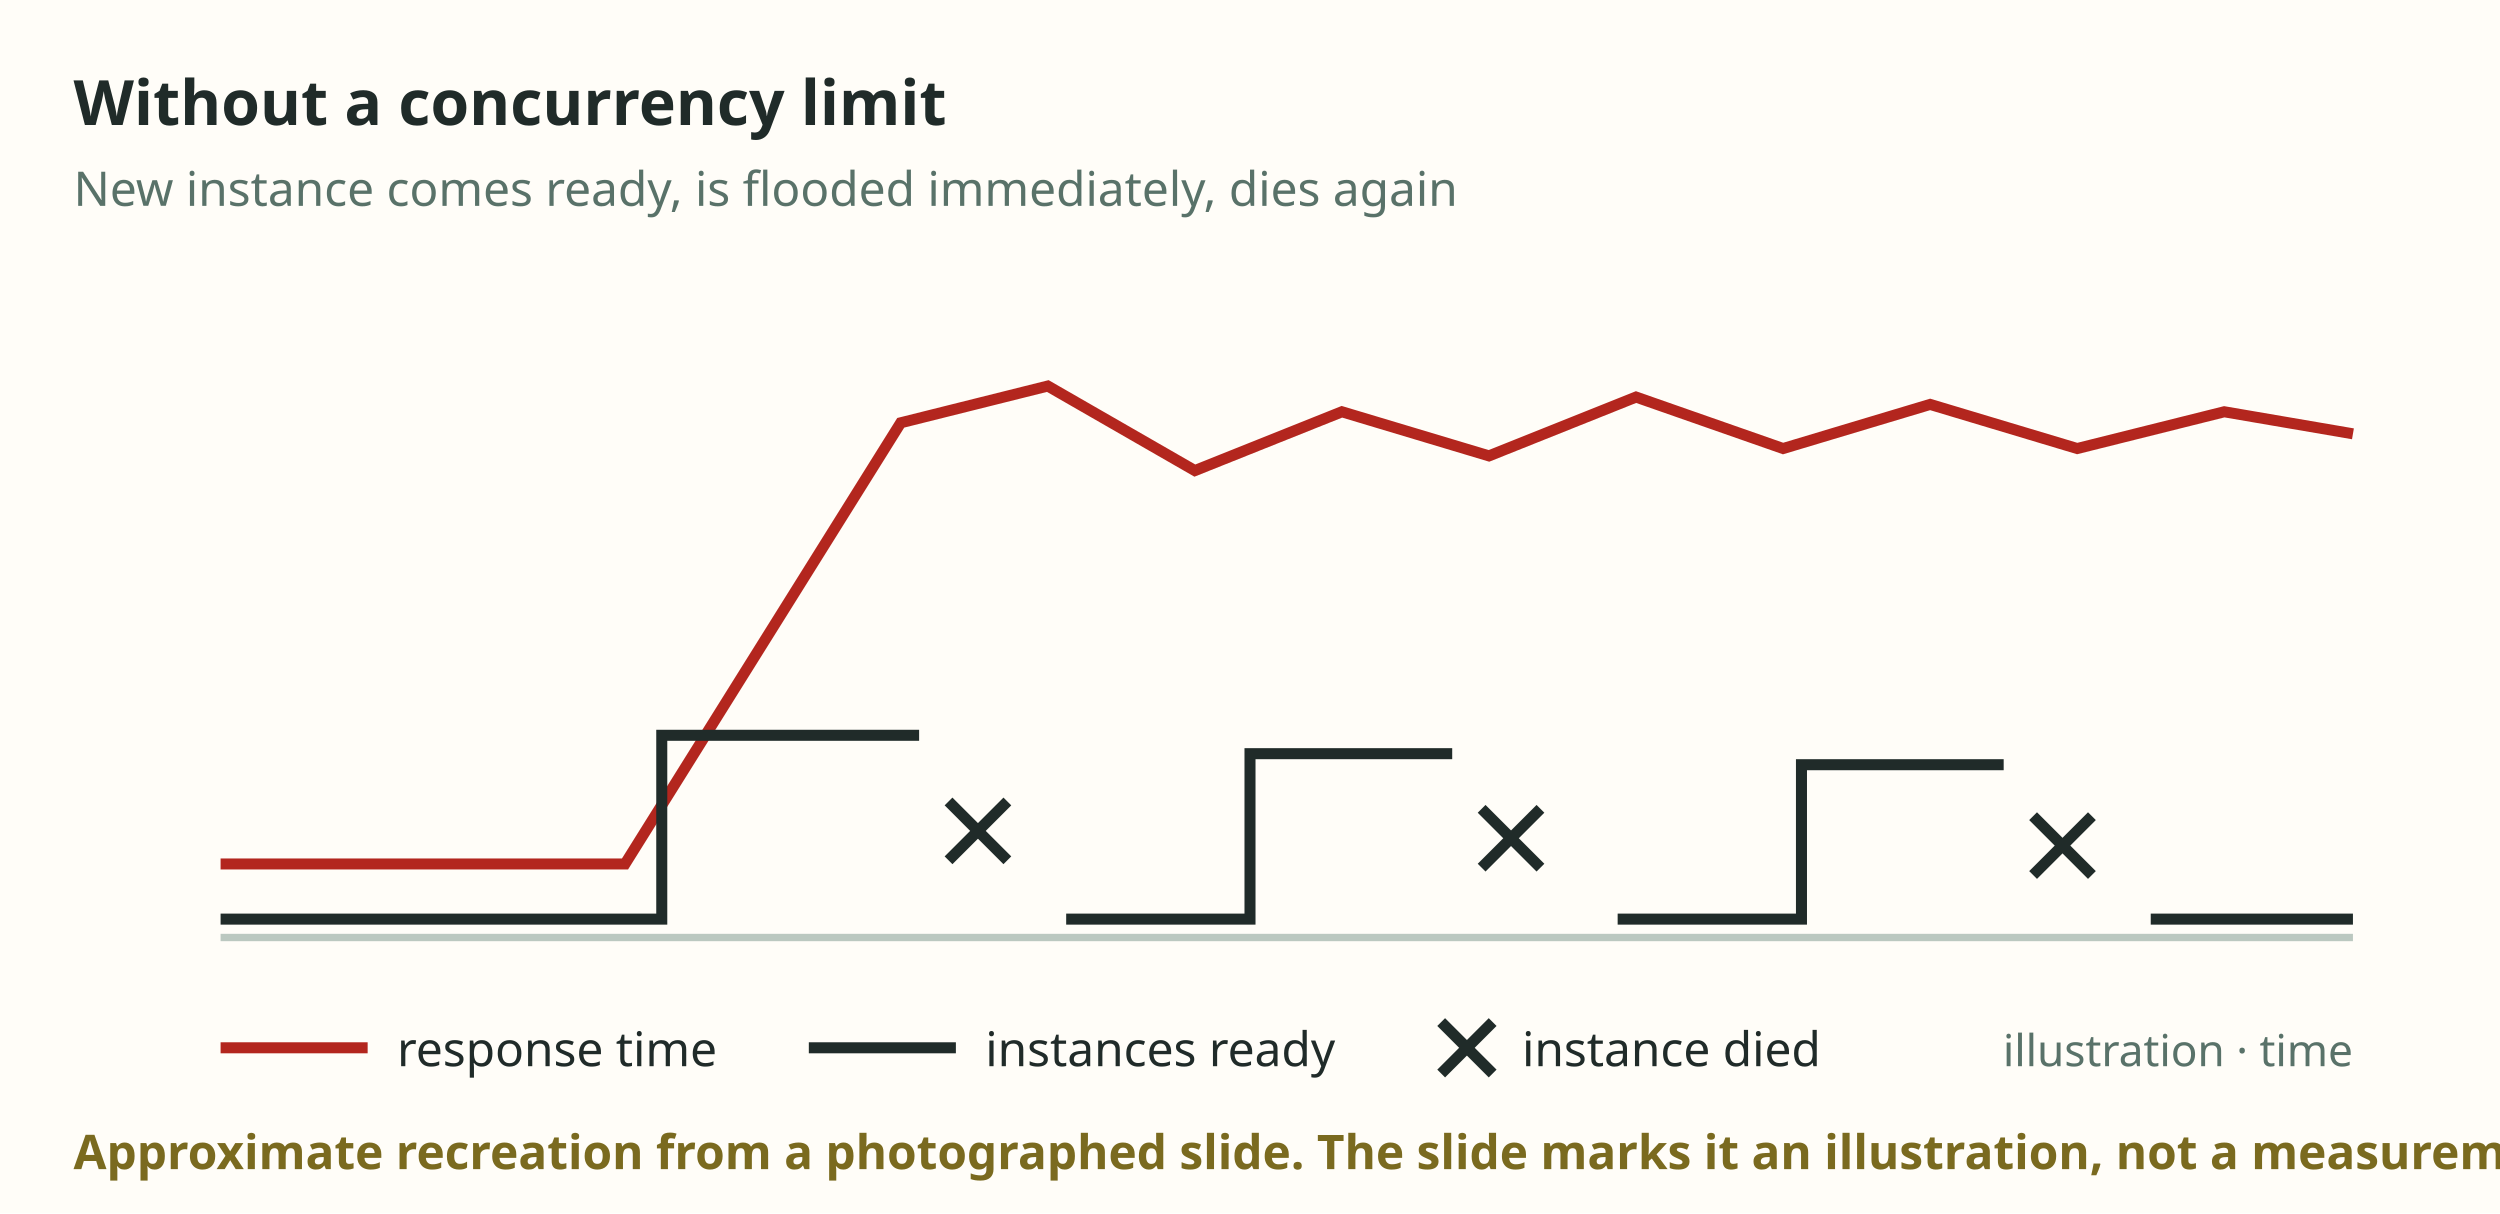
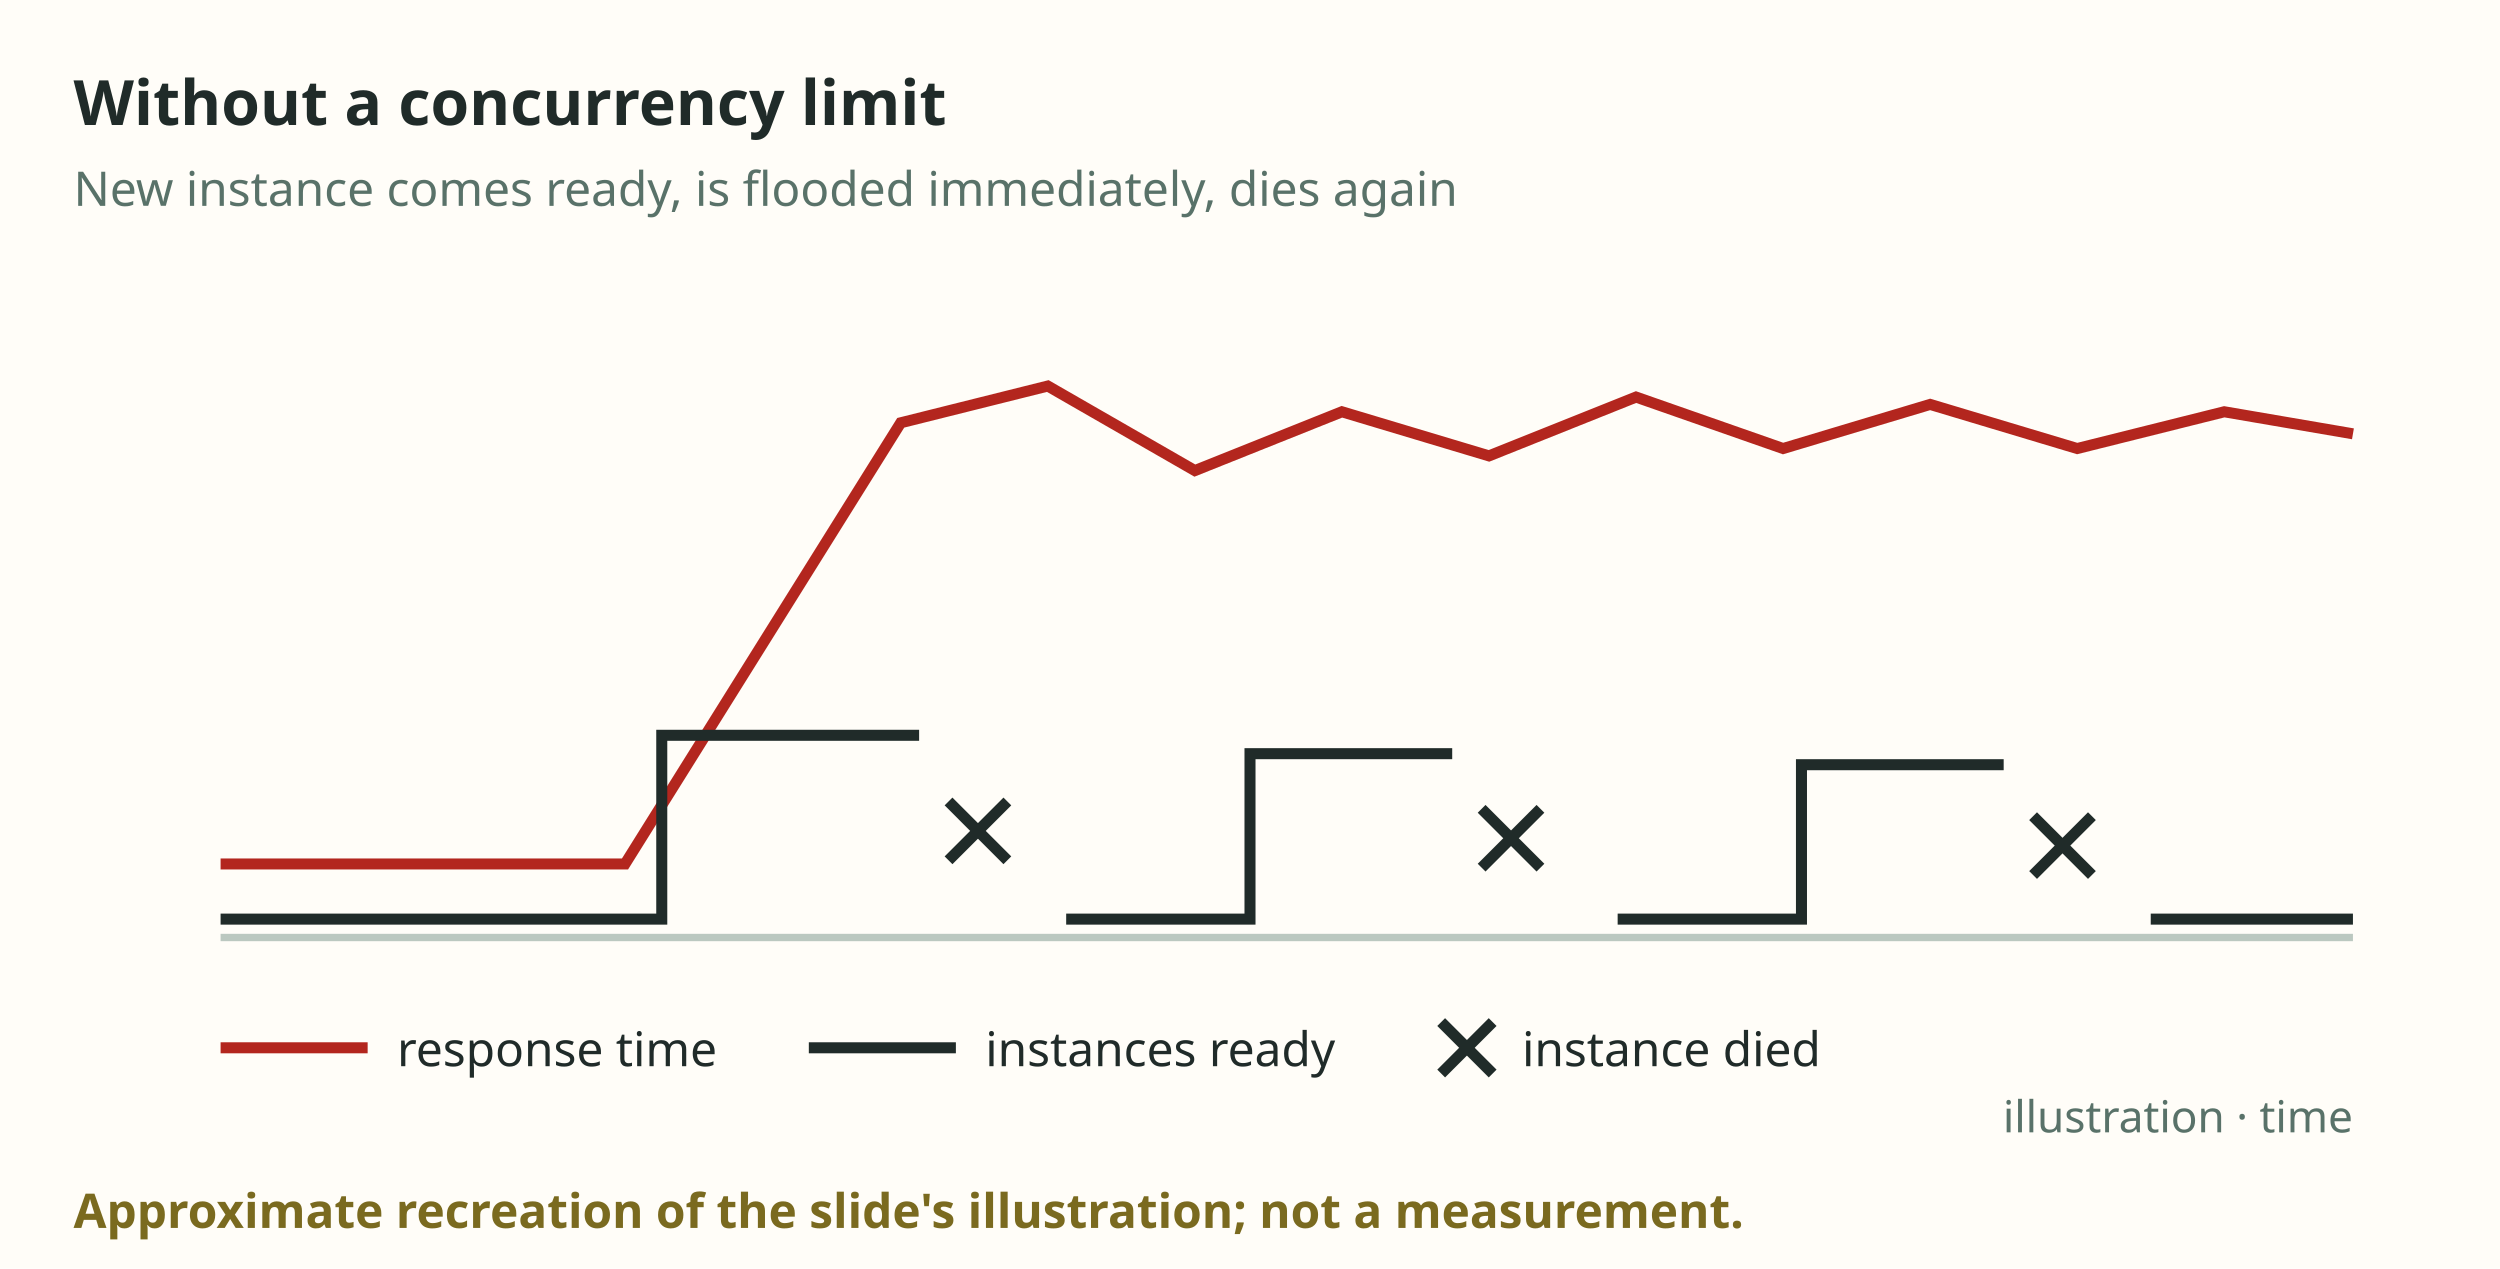
- <svg xmlns="http://www.w3.org/2000/svg" viewBox="0 0 680 330" role="img" aria-label="Illustrative graph without a concurrency limit: response time rises and stays high while new instances come ready, get flooded and die again">
-   <rect width="680" height="330" fill="#fffdf8" />
+ <svg xmlns="http://www.w3.org/2000/svg" viewBox="0 0 680 345" role="img" aria-label="Illustrative graph without a concurrency limit: response time rises and stays high while new instances come ready, get flooded and die again">
+   <rect width="680" height="345" fill="#fffdf8" />
  <g font-family="system-ui,sans-serif" fill="#202b29">
    <text x="20" y="34" font-size="17" font-weight="600">Without a concurrency limit</text>
    <text x="20" y="56" font-size="13" fill="#597269">New instance comes ready, is flooded immediately, dies again</text>
    <line x1="60" y1="255" x2="640" y2="255" stroke="#bbc8c0" stroke-width="2" />
    <path d="M60 235 L170 235 L245 115 L285 105 L325 128 L365 112 L405 124 L445 108 L485 122 L525 110 L565 122 L605 112 L640 118" fill="none" stroke="#b3261e" stroke-width="3" />
    <path d="M60 250 H180 V200 H250 M290 250 H340 V205 H395 M440 250 H490 V208 H545 M585 250 H640" fill="none" stroke="#202b29" stroke-width="3" />
    <g stroke="#202b29" stroke-width="3">
      <line x1="258" y1="218" x2="274" y2="234" />
      <line x1="274" y1="218" x2="258" y2="234" />
      <line x1="403" y1="220" x2="419" y2="236" />
      <line x1="419" y1="220" x2="403" y2="236" />
      <line x1="553" y1="222" x2="569" y2="238" />
      <line x1="569" y1="222" x2="553" y2="238" />
    </g>
    <line x1="60" y1="285" x2="100" y2="285" stroke="#b3261e" stroke-width="3" />
    <text x="108" y="290" font-size="13">response time</text>
    <line x1="220" y1="285" x2="260" y2="285" stroke="#202b29" stroke-width="3" />
    <text x="268" y="290" font-size="13">instances ready</text>
    <g stroke="#202b29" stroke-width="3">
      <line x1="392" y1="278" x2="406" y2="292" />
      <line x1="406" y1="278" x2="392" y2="292" />
    </g>
    <text x="414" y="290" font-size="13">instance died</text>
-     <text x="640" y="290" font-size="12" text-anchor="end" fill="#597269">illustration · time</text>
-     <text x="20" y="318" font-size="13" font-weight="600" fill="#7a6a1f">Approximate recreation from a photographed slide. The slide marks it an illustration, not a measurement.</text>
+     <text x="640" y="308" font-size="12" text-anchor="end" fill="#597269">illustration · time</text>
+     <text x="20" y="334" font-size="13" font-weight="600" fill="#7a6a1f">Approximate recreation of the slide's illustration; not a measurement.</text>
  </g>
</svg>
